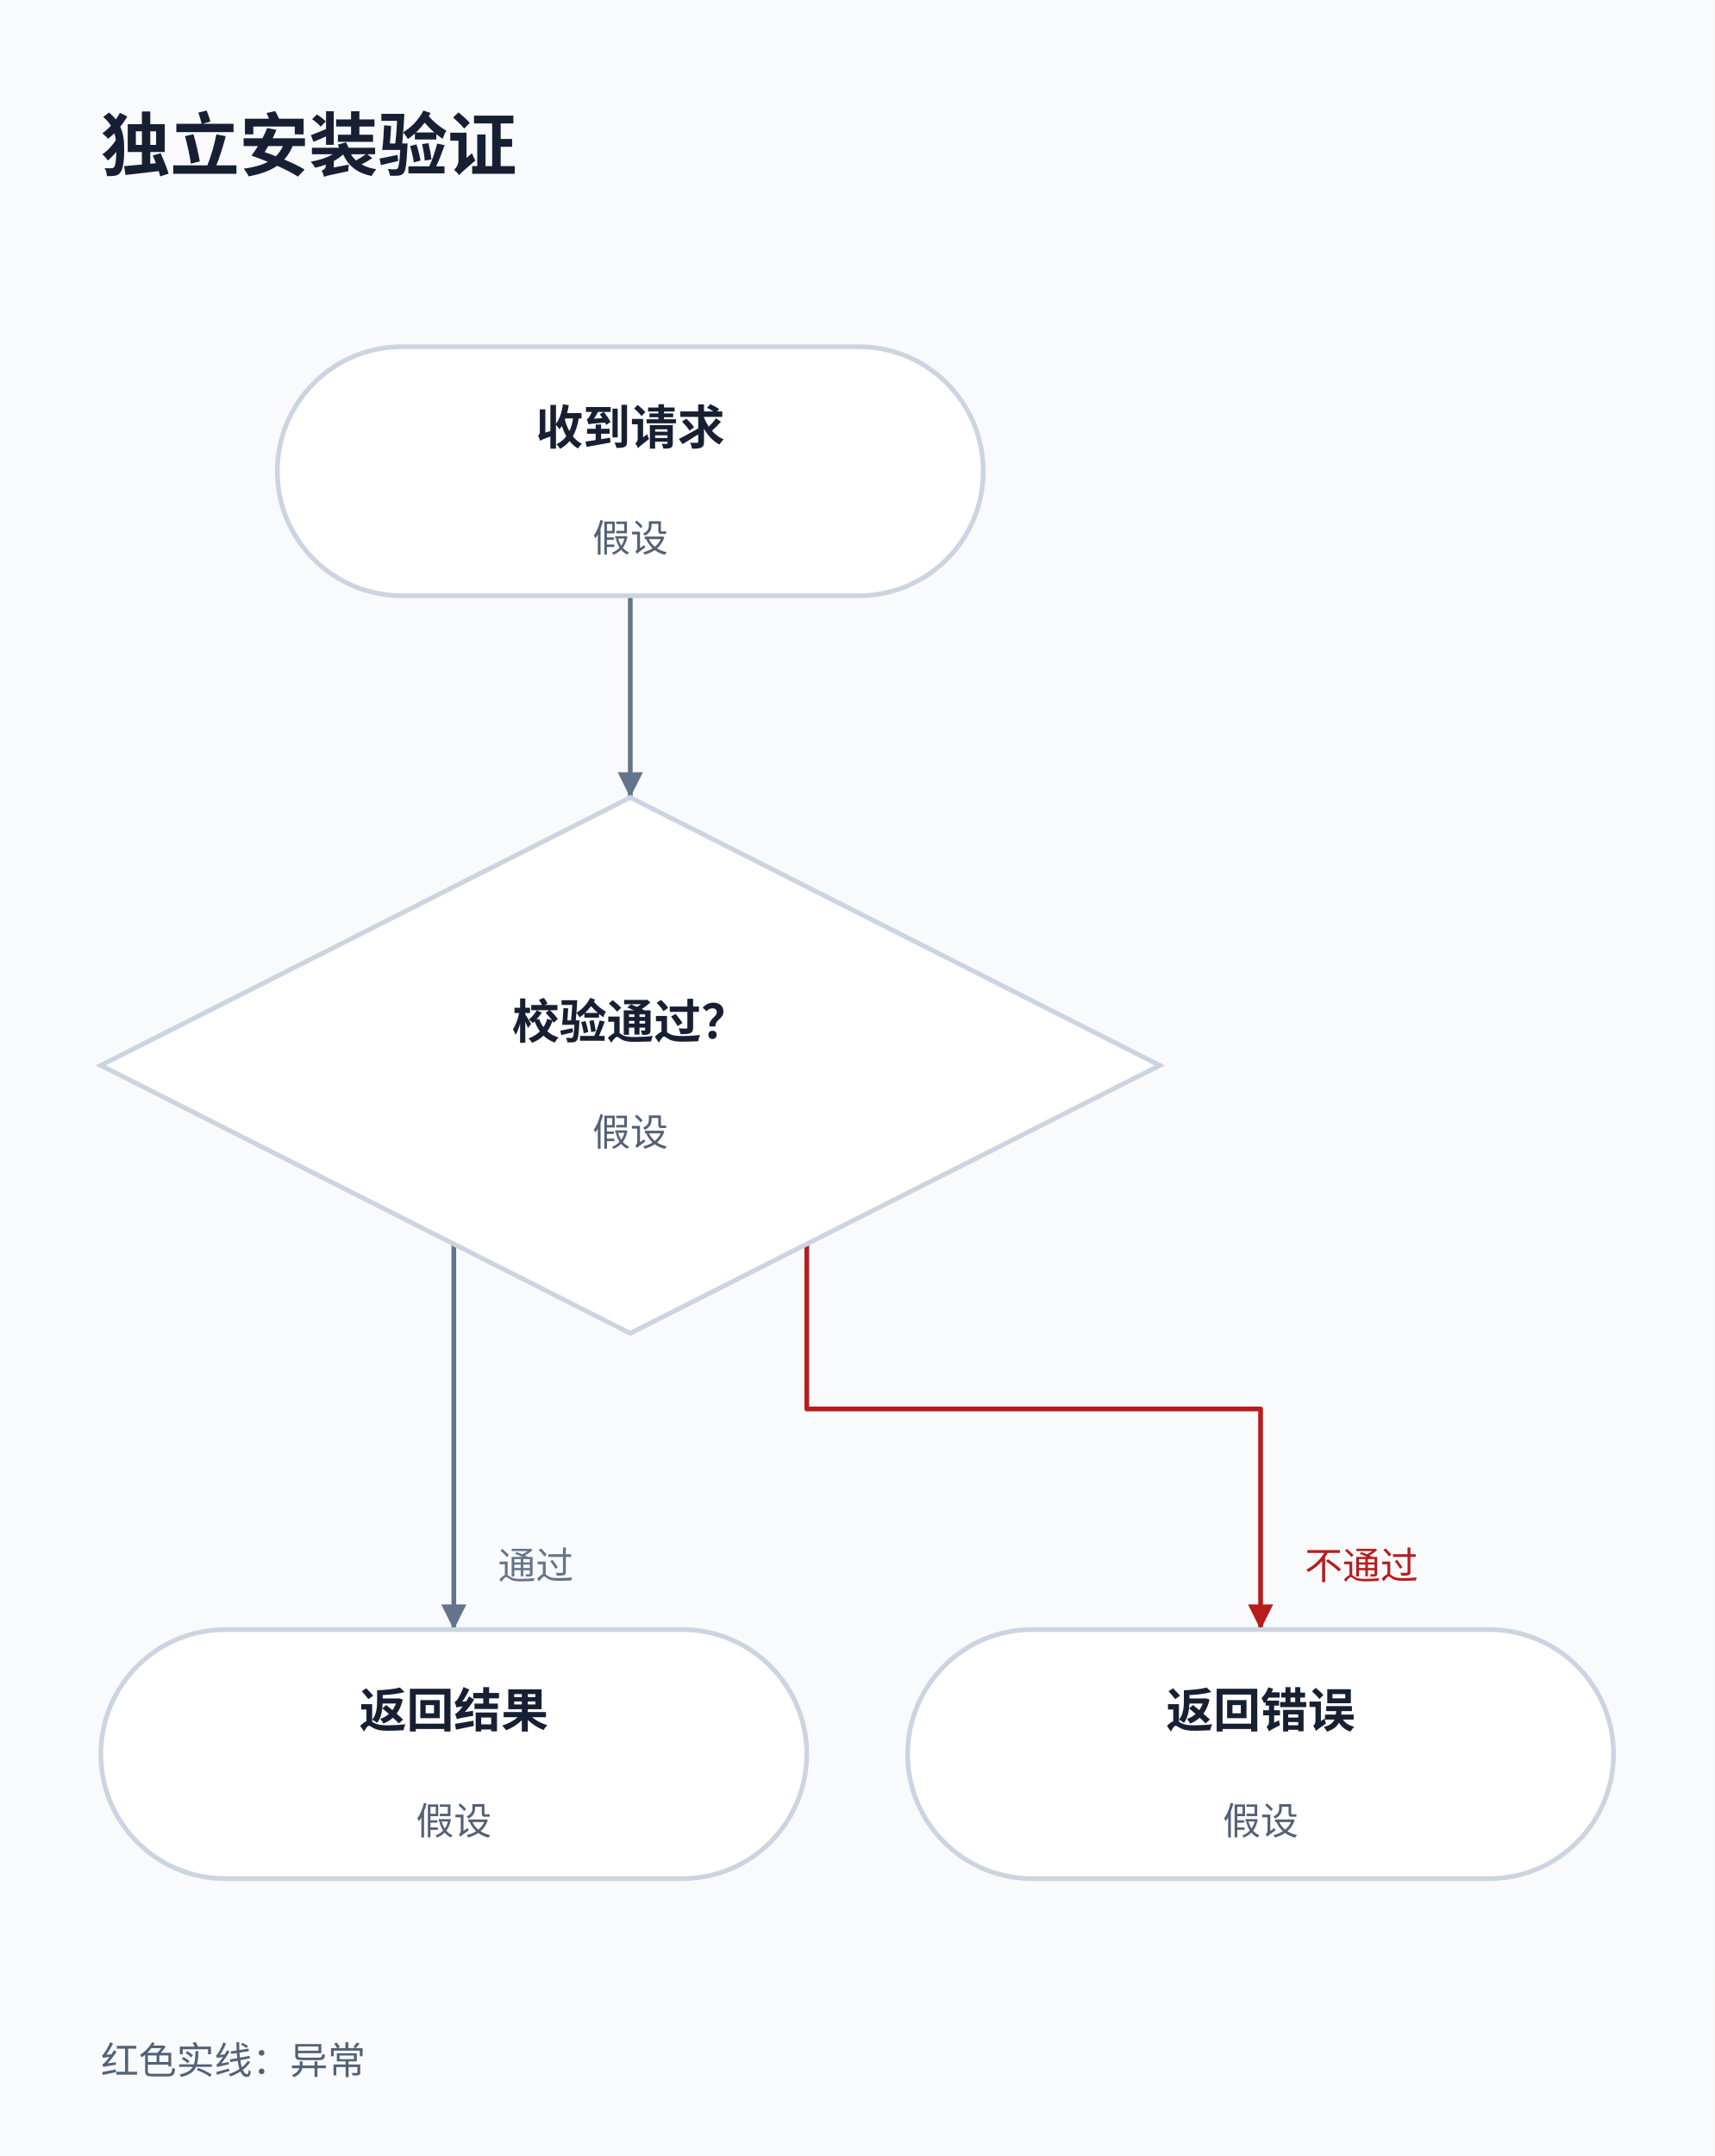
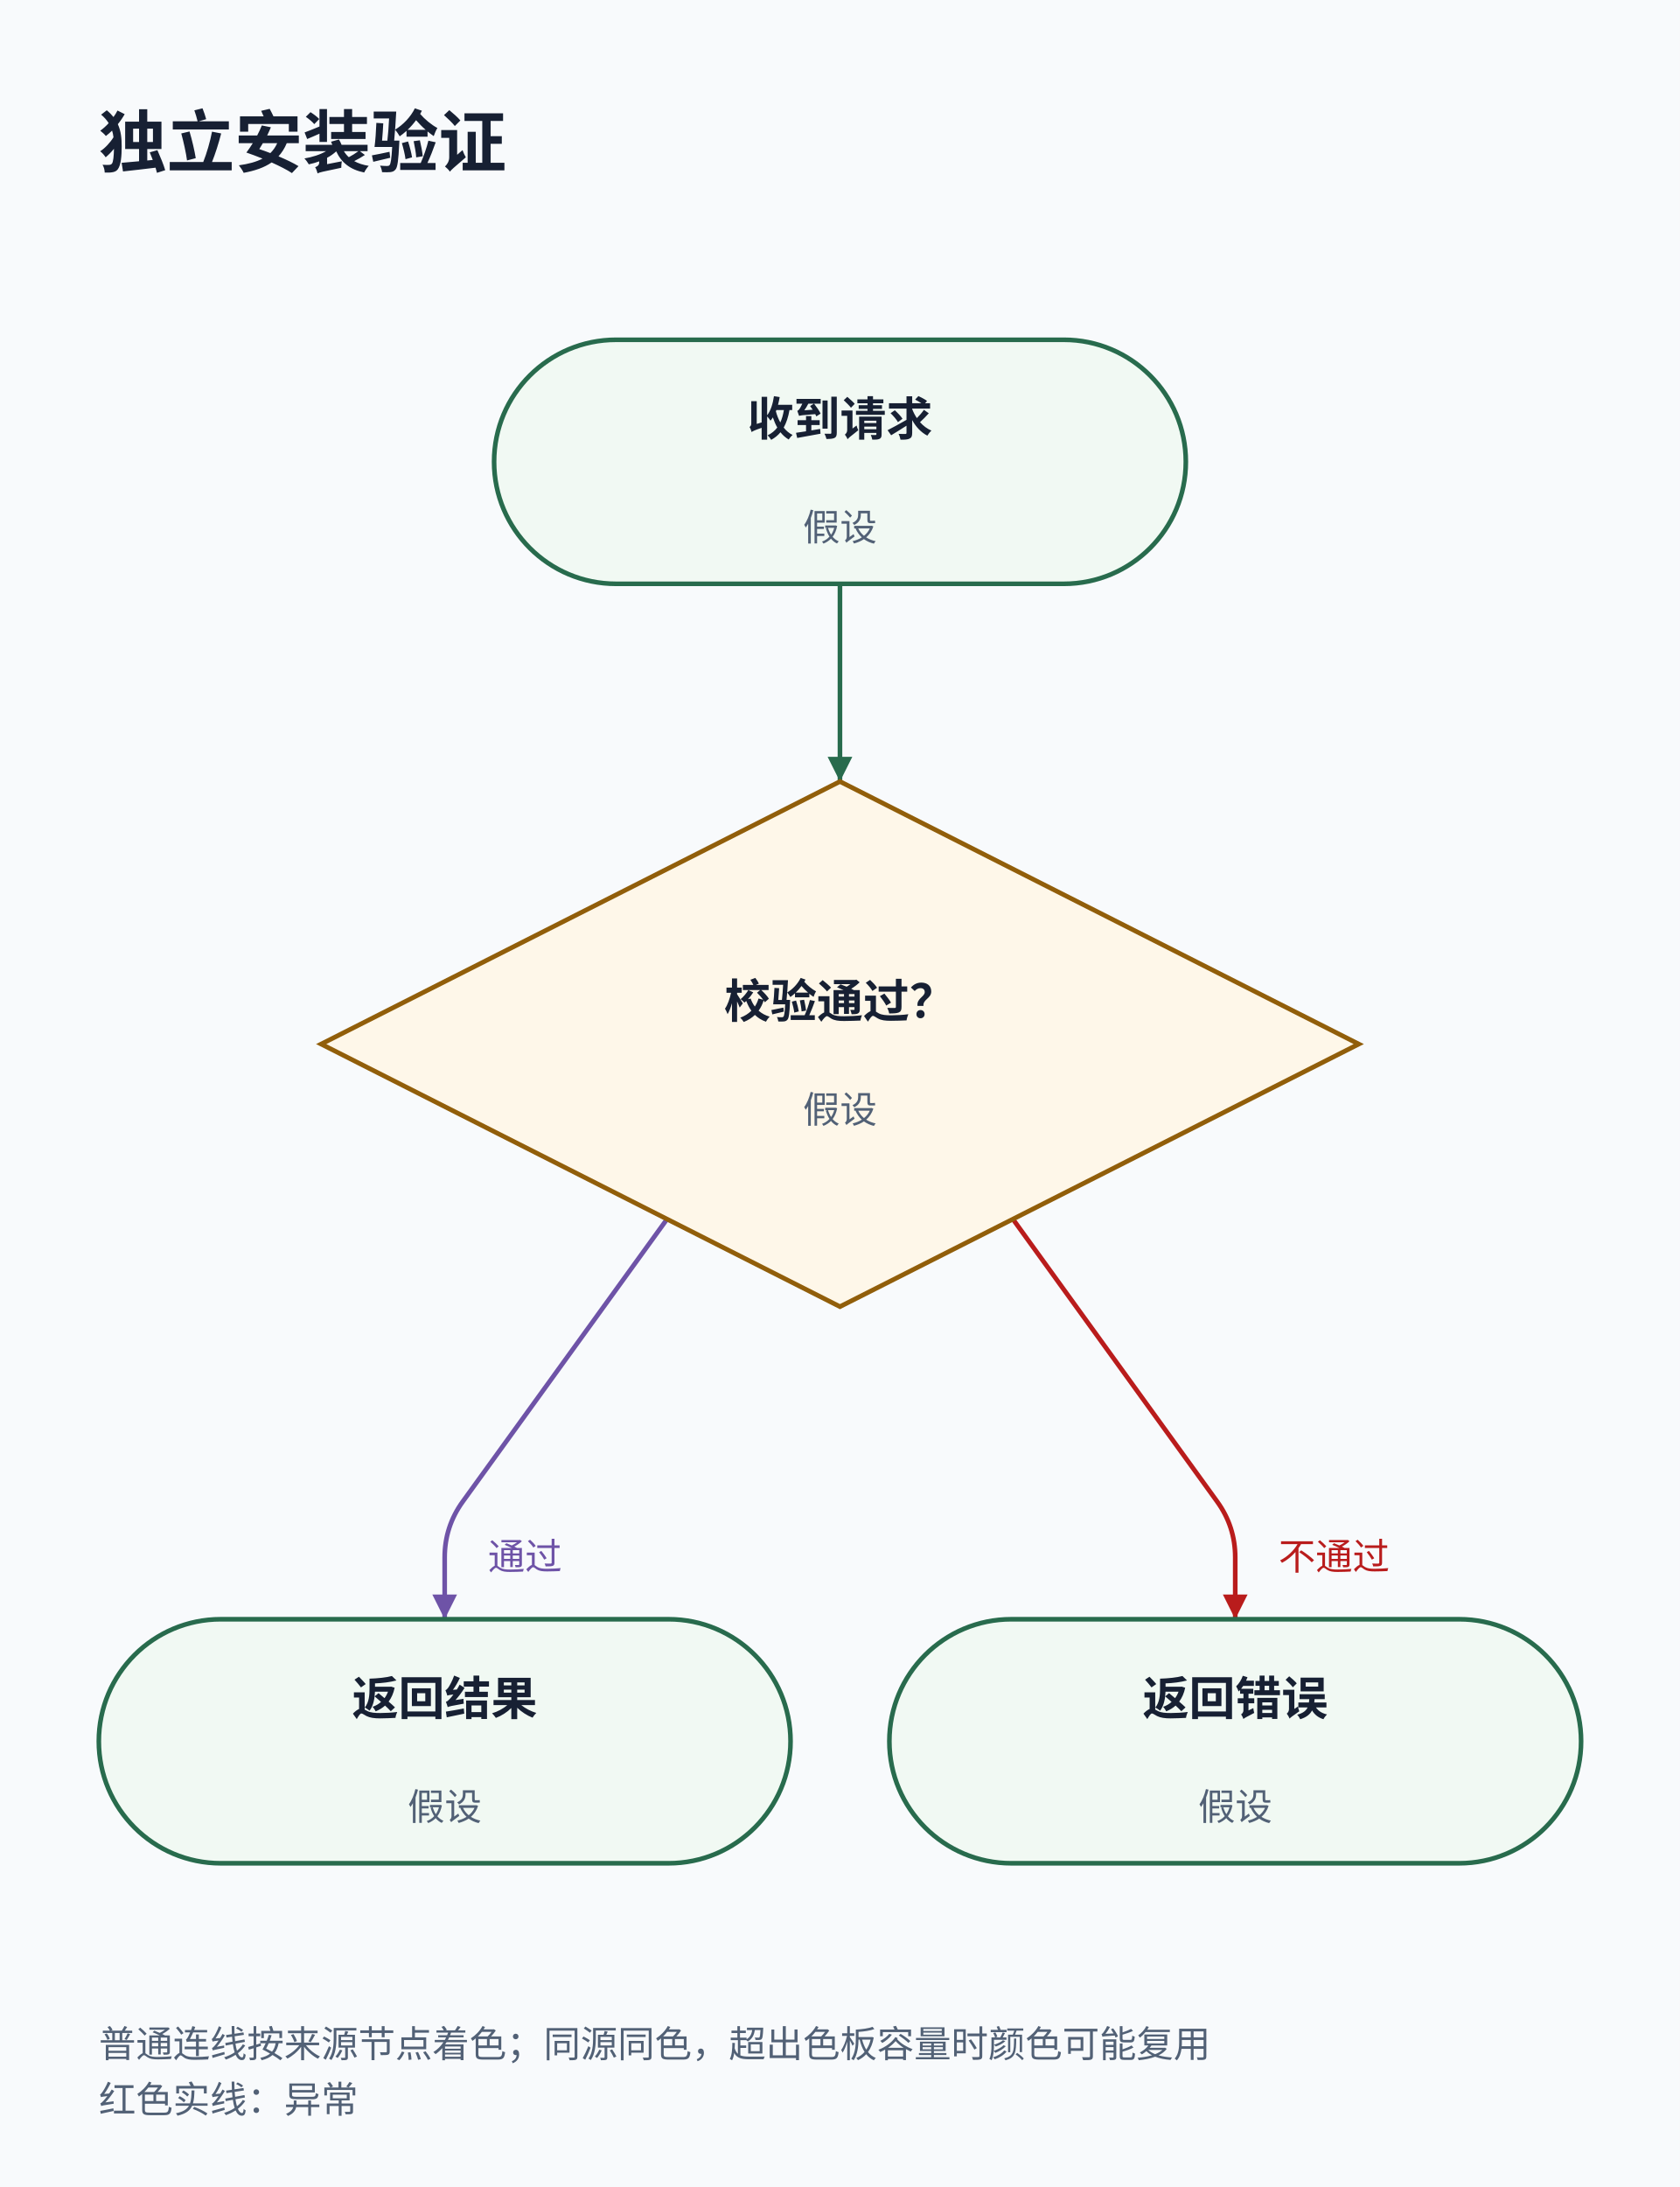
- <svg xmlns="http://www.w3.org/2000/svg" width="544" role="img" data-theme="light" height="684" viewBox="0 0 544 684" style="font-family: &quot;Segoe UI&quot;, &quot;Microsoft YaHei&quot;, &quot;Noto Sans CJK SC&quot;, sans-serif;">
-   <rect width="544" height="684" fill="#F8FAFC" />
+ <svg xmlns="http://www.w3.org/2000/svg" width="544" role="img" data-theme="light" height="708" viewBox="0 0 544 708" style="font-family: &quot;Segoe UI&quot;, &quot;Microsoft YaHei&quot;, &quot;Noto Sans CJK SC&quot;, sans-serif;">
+   <rect width="544" height="708" fill="#F8FAFC" />
  <text x="32" y="54" fill="#172033" font-size="22" font-weight="600">独立安装验证</text>
-   <svg width="544" height="550" viewBox="0 0 544 550" role="group" aria-label="技术图" data-diagram="true" style="font-family: &quot;Segoe UI&quot;, &quot;Microsoft YaHei&quot;, &quot;Noto Sans CJK SC&quot;, sans-serif;" y="78" x="0">
-     <style>.bp-node,.bp-group-toggle,.bp-edge{cursor:pointer}.bp-node:focus{outline:none}.bp-node:focus .bp-shape,.bp-node.bp-selected .bp-shape{stroke:#2563EB;stroke-width:3}.bp-dim{opacity:.2}.bp-related .bp-shape{stroke:#2563EB;stroke-width:2.5}.bp-edge.bp-related .bp-edge-line,.bp-edge.bp-selected .bp-edge-line{stroke:#2563EB;stroke-width:3}.bp-edge:focus .bp-edge-line{stroke:#2563EB;stroke-width:3}.bp-group-toggle:focus rect{stroke:#2563EB;stroke-width:2}.bp-group-toggle:hover rect{fill:#F1F5F9}</style>
+   <svg width="544" height="558" viewBox="0 0 544 558" role="group" aria-label="技术图" data-diagram="true" style="font-family: &quot;Segoe UI&quot;, &quot;Microsoft YaHei&quot;, &quot;Noto Sans CJK SC&quot;, sans-serif;" y="78" x="0">
+     <style>.bp-node,.bp-group-toggle,.bp-edge{cursor:pointer}.bp-node:focus{outline:none}.bp-node:focus .bp-shape,.bp-node.bp-selected .bp-shape{stroke:#2563EB;stroke-width:3}.bp-dim{opacity:.2}.bp-related .bp-shape{stroke:#2563EB;stroke-width:2.5}.bp-edge.bp-related .bp-edge-line,.bp-edge.bp-selected .bp-edge-line{stroke-width:3}.bp-edge:focus .bp-edge-line{stroke-width:3}.bp-group-toggle:focus rect{stroke:#2563EB;stroke-width:2}.bp-group-toggle:hover rect{fill:#F1F5F9}</style>
    <defs>
-       <marker id="export-1-bp-arrow-normal" markerWidth="8" markerHeight="8" refX="8" refY="4" orient="auto" markerUnits="userSpaceOnUse">
-         <path d="M0 0 L8 4 L0 8 Z" fill="#64748B" />
-       </marker>
-       <marker id="export-1-bp-arrow-accent" markerWidth="8" markerHeight="8" refX="8" refY="4" orient="auto" markerUnits="userSpaceOnUse">
-         <path d="M0 0 L8 4 L0 8 Z" fill="#2563EB" />
-       </marker>
      <marker id="export-1-bp-arrow-exception" markerWidth="8" markerHeight="8" refX="8" refY="4" orient="auto" markerUnits="userSpaceOnUse">
        <path d="M0 0 L8 4 L0 8 Z" fill="#B91C1C" />
      </marker>
+       <marker id="export-1-bp-arrow-feedback" markerWidth="8" markerHeight="8" refX="8" refY="4" orient="auto" markerUnits="userSpaceOnUse">
+         <path d="M0 0 L8 4 L0 8 Z" fill="#915E0A" />
+       </marker>
+       <marker id="export-1-bp-arrow-source-0" markerWidth="8" markerHeight="8" refX="8" refY="4" orient="auto" markerUnits="userSpaceOnUse">
+         <path d="M0 0 L8 4 L0 8 Z" fill="#225BB2" />
+       </marker>
+       <marker id="export-1-bp-arrow-source-1" markerWidth="8" markerHeight="8" refX="8" refY="4" orient="auto" markerUnits="userSpaceOnUse">
+         <path d="M0 0 L8 4 L0 8 Z" fill="#0A737E" />
+       </marker>
+       <marker id="export-1-bp-arrow-source-2" markerWidth="8" markerHeight="8" refX="8" refY="4" orient="auto" markerUnits="userSpaceOnUse">
+         <path d="M0 0 L8 4 L0 8 Z" fill="#6E53A7" />
+       </marker>
+       <marker id="export-1-bp-arrow-source-3" markerWidth="8" markerHeight="8" refX="8" refY="4" orient="auto" markerUnits="userSpaceOnUse">
+         <path d="M0 0 L8 4 L0 8 Z" fill="#286B4D" />
+       </marker>
+       <marker id="export-1-bp-arrow-source-4" markerWidth="8" markerHeight="8" refX="8" refY="4" orient="auto" markerUnits="userSpaceOnUse">
+         <path d="M0 0 L8 4 L0 8 Z" fill="#9C3B73" />
+       </marker>
+       <marker id="export-1-bp-arrow-source-5" markerWidth="8" markerHeight="8" refX="8" refY="4" orient="auto" markerUnits="userSpaceOnUse">
+         <path d="M0 0 L8 4 L0 8 Z" fill="#475569" />
+       </marker>
+       <marker id="export-1-bp-arrow-source-6" markerWidth="8" markerHeight="8" refX="8" refY="4" orient="auto" markerUnits="userSpaceOnUse">
+         <path d="M0 0 L8 4 L0 8 Z" fill="#795548" />
+       </marker>
+       <marker id="export-1-bp-arrow-source-7" markerWidth="8" markerHeight="8" refX="8" refY="4" orient="auto" markerUnits="userSpaceOnUse">
+         <path d="M0 0 L8 4 L0 8 Z" fill="#55700D" />
+       </marker>
+       <marker id="export-1-bp-arrow-source-8" markerWidth="8" markerHeight="8" refX="8" refY="4" orient="auto" markerUnits="userSpaceOnUse">
+         <path d="M0 0 L8 4 L0 8 Z" fill="#822B2B" />
+       </marker>
+       <marker id="export-1-bp-arrow-source-9" markerWidth="8" markerHeight="8" refX="8" refY="4" orient="auto" markerUnits="userSpaceOnUse">
+         <path d="M0 0 L8 4 L0 8 Z" fill="#167E16" />
+       </marker>
+       <marker id="export-1-bp-arrow-source-10" markerWidth="8" markerHeight="8" refX="8" refY="4" orient="auto" markerUnits="userSpaceOnUse">
+         <path d="M0 0 L8 4 L0 8 Z" fill="#953295" />
+       </marker>
+       <marker id="export-1-bp-arrow-source-11" markerWidth="8" markerHeight="8" refX="8" refY="4" orient="auto" markerUnits="userSpaceOnUse">
+         <path d="M0 0 L8 4 L0 8 Z" fill="#6F5625" />
+       </marker>
+       <marker id="export-1-bp-arrow-source-12" markerWidth="8" markerHeight="8" refX="8" refY="4" orient="auto" markerUnits="userSpaceOnUse">
+         <path d="M0 0 L8 4 L0 8 Z" fill="#326395" />
+       </marker>
+       <marker id="export-1-bp-arrow-source-13" markerWidth="8" markerHeight="8" refX="8" refY="4" orient="auto" markerUnits="userSpaceOnUse">
+         <path d="M0 0 L8 4 L0 8 Z" fill="#25256F" />
+       </marker>
+       <marker id="export-1-bp-arrow-source-14" markerWidth="8" markerHeight="8" refX="8" refY="4" orient="auto" markerUnits="userSpaceOnUse">
+         <path d="M0 0 L8 4 L0 8 Z" fill="#11799C" />
+       </marker>
+       <marker id="export-1-bp-arrow-source-15" markerWidth="8" markerHeight="8" refX="8" refY="4" orient="auto" markerUnits="userSpaceOnUse">
+         <path d="M0 0 L8 4 L0 8 Z" fill="#6F3E25" />
+       </marker>
+       <marker id="export-1-bp-arrow-source-16" markerWidth="8" markerHeight="8" refX="8" refY="4" orient="auto" markerUnits="userSpaceOnUse">
+         <path d="M0 0 L8 4 L0 8 Z" fill="#572B82" />
+       </marker>
+       <marker id="export-1-bp-arrow-source-17" markerWidth="8" markerHeight="8" refX="8" refY="4" orient="auto" markerUnits="userSpaceOnUse">
+         <path d="M0 0 L8 4 L0 8 Z" fill="#6F253E" />
+       </marker>
    </defs>
-     <rect width="544" height="550" fill="#F8FAFC" data-background="true" />
-     <g class="bp-edge" data-edge-id="e1" aria-label="start 到 gate">
-       <path d="M200 111 L200 175" fill="none" stroke="transparent" stroke-width="16" data-edge-hit="true" />
-       <path d="M200 111 L200 175" fill="none" stroke="#64748B" stroke-width="1.5" stroke-dasharray="none" stroke-linejoin="round" marker-end="url(#export-1-bp-arrow-normal)" class="bp-edge-line" />
+     <rect width="544" height="558" fill="#F8FAFC" data-background="true" />
+     <g class="bp-edge" data-edge-id="e1" data-edge-kind="control" aria-label="流程：start 到 gate">
+       <path d="M272 111 L272 175" fill="none" stroke="transparent" stroke-width="16" data-edge-hit="true" />
+       <path d="M272 111 L272 175" fill="none" stroke="#286B4D" stroke-width="1.5" stroke-dasharray="none" stroke-linejoin="round" marker-end="url(#export-1-bp-arrow-source-3)" class="bp-edge-line" />
    </g>
-     <g class="bp-edge" data-edge-id="e2" aria-label="gate 到 done：通过">
-       <path d="M144 316.667 L144 439" fill="none" stroke="transparent" stroke-width="16" data-edge-hit="true" />
-       <path d="M144 316.667 L144 439" fill="none" stroke="#64748B" stroke-width="1.5" stroke-dasharray="none" stroke-linejoin="round" marker-end="url(#export-1-bp-arrow-normal)" class="bp-edge-line" />
+     <g class="bp-edge" data-edge-id="e2" data-edge-kind="control" aria-label="流程：gate 到 done：通过">
+       <path d="M216 316.667 L149.861 408.098 Q144 416.2 144 426.2 L144 446.2" fill="none" stroke="transparent" stroke-width="16" data-edge-hit="true" />
+       <path d="M216 316.667 L149.861 408.098 Q144 416.2 144 426.2 L144 446.2" fill="none" stroke="#6E53A7" stroke-width="1.5" stroke-dasharray="none" stroke-linejoin="round" marker-end="url(#export-1-bp-arrow-source-2)" class="bp-edge-line" />
    </g>
-     <g class="bp-edge" data-edge-id="e3" aria-label="gate 到 error：不通过">
-       <path d="M256 316.667 L256 369 L400 369 L400 439" fill="none" stroke="transparent" stroke-width="16" data-edge-hit="true" />
-       <path d="M256 316.667 L256 369 L400 369 L400 439" fill="none" stroke="#B91C1C" stroke-width="1.5" stroke-dasharray="none" stroke-linejoin="round" marker-end="url(#export-1-bp-arrow-exception)" class="bp-edge-line" />
+     <g class="bp-edge" data-edge-id="e3" data-edge-kind="exception" aria-label="异常：gate 到 error：不通过">
+       <path d="M328 316.667 L394.139 408.098 Q400 416.2 400 426.2 L400 446.2" fill="none" stroke="transparent" stroke-width="16" data-edge-hit="true" />
+       <path d="M328 316.667 L394.139 408.098 Q400 416.2 400 426.2 L400 446.2" fill="none" stroke="#B91C1C" stroke-width="1.5" stroke-dasharray="none" stroke-linejoin="round" marker-end="url(#export-1-bp-arrow-exception)" class="bp-edge-line" />
    </g>
-     <g class="bp-node" data-node-id="start" data-original-node-ids="[&quot;start&quot;]" aria-label="收到请求" transform="translate(88 32)">
-       <rect fill="#FFFFFF" stroke="#CBD5E1" stroke-width="1.5" class="bp-shape" width="224" height="79" rx="39.5" stroke-dasharray="none" />
+     <g class="bp-node" data-node-id="start" data-node-kind="start" data-original-node-ids="[&quot;start&quot;]" aria-label="收到请求" transform="translate(160 32)">
+       <rect stroke="#286B4D" fill="#F1F9F3" stroke-width="1.5" class="bp-shape" width="224" height="79" rx="39.5" stroke-dasharray="none" />
      <text x="112" y="31" fill="#172033" font-size="15" font-weight="600" text-anchor="middle" data-text-block="true">
        <tspan x="112" dy="0">收到请求</tspan>
      </text>
      <text x="112" y="65" fill="#526176" font-size="12" font-weight="400" text-anchor="middle" data-text-block="true">
        <tspan x="112" dy="0">假设</tspan>
      </text>
    </g>
-     <g class="bp-node" data-node-id="gate" data-original-node-ids="[&quot;gate&quot;]" aria-label="校验通过？" transform="translate(32 175)">
-       <polygon fill="#FFFFFF" stroke="#CBD5E1" stroke-width="1.5" class="bp-shape" points="168,0 336,85 168,170 0,85" />
+     <g class="bp-node" data-node-id="gate" data-node-kind="decision" data-original-node-ids="[&quot;gate&quot;]" aria-label="校验通过？" transform="translate(104 175)">
+       <polygon stroke="#915E0A" fill="#FEF7E9" stroke-width="1.5" class="bp-shape" points="168,0 336,85 168,170 0,85" />
      <text x="168" y="76.5" fill="#172033" font-size="15" font-weight="600" text-anchor="middle" data-text-block="true">
        <tspan x="168" dy="0">校验通过？</tspan>
      </text>
      <text x="168" y="110.5" fill="#526176" font-size="12" font-weight="400" text-anchor="middle" data-text-block="true">
        <tspan x="168" dy="0">假设</tspan>
      </text>
    </g>
-     <g class="bp-node" data-node-id="done" data-original-node-ids="[&quot;done&quot;]" aria-label="返回结果" transform="translate(32 439)">
-       <rect fill="#FFFFFF" stroke="#CBD5E1" stroke-width="1.5" class="bp-shape" width="224" height="79" rx="39.5" stroke-dasharray="none" />
+     <g class="bp-node" data-node-id="done" data-node-kind="end" data-original-node-ids="[&quot;done&quot;]" aria-label="返回结果" transform="translate(32 446.2)">
+       <rect stroke="#286B4D" fill="#F1F9F3" stroke-width="1.5" class="bp-shape" width="224" height="79" rx="39.5" stroke-dasharray="none" />
      <text x="112" y="31" fill="#172033" font-size="15" font-weight="600" text-anchor="middle" data-text-block="true">
        <tspan x="112" dy="0">返回结果</tspan>
      </text>
      <text x="112" y="65" fill="#526176" font-size="12" font-weight="400" text-anchor="middle" data-text-block="true">
        <tspan x="112" dy="0">假设</tspan>
      </text>
    </g>
-     <g class="bp-node" data-node-id="error" data-original-node-ids="[&quot;error&quot;]" aria-label="返回错误" transform="translate(288 439)">
-       <rect fill="#FFFFFF" stroke="#CBD5E1" stroke-width="1.5" class="bp-shape" width="224" height="79" rx="39.5" stroke-dasharray="none" />
+     <g class="bp-node" data-node-id="error" data-node-kind="end" data-original-node-ids="[&quot;error&quot;]" aria-label="返回错误" transform="translate(288 446.2)">
+       <rect stroke="#286B4D" fill="#F1F9F3" stroke-width="1.5" class="bp-shape" width="224" height="79" rx="39.5" stroke-dasharray="none" />
      <text x="112" y="31" fill="#172033" font-size="15" font-weight="600" text-anchor="middle" data-text-block="true">
        <tspan x="112" dy="0">返回错误</tspan>
      </text>
      <text x="112" y="65" fill="#526176" font-size="12" font-weight="400" text-anchor="middle" data-text-block="true">
        <tspan x="112" dy="0">假设</tspan>
      </text>
    </g>
    <g data-edge-labels="true">
      <g data-label-edge-id="e2" pointer-events="none">
-         <rect x="153" y="409" width="34" height="22" rx="3" fill="#F8FAFC" />
-         <text x="158" y="423" fill="#64748B" font-size="12" font-weight="400" text-anchor="start" data-text-block="true">
+         <rect x="153" y="416.2" width="34" height="22" rx="3" fill="#F8FAFC" />
+         <text x="158" y="430.2" fill="#6E53A7" font-size="12" font-weight="400" text-anchor="start" data-text-block="true">
          <tspan x="158" dy="0">通过</tspan>
        </text>
      </g>
      <g data-label-edge-id="e3" pointer-events="none">
-         <rect x="409" y="409" width="46" height="22" rx="3" fill="#F8FAFC" />
-         <text x="414" y="423" fill="#B91C1C" font-size="12" font-weight="400" text-anchor="start" data-text-block="true">
+         <rect x="409" y="416.2" width="46" height="22" rx="3" fill="#F8FAFC" />
+         <text x="414" y="430.2" fill="#B91C1C" font-size="12" font-weight="400" text-anchor="start" data-text-block="true">
          <tspan x="414" dy="0">不通过</tspan>
        </text>
      </g>
    </g>
  </svg>
-   <text x="32" y="658" fill="#526176" font-size="12">红色实线：异常</text>
+   <text x="32" y="666" fill="#526176" font-size="12">普通连线按来源节点着色；同源同色，超出色板容量时颜色可能复用</text>
+   <text x="32" y="684" fill="#526176" font-size="12">红色实线：异常</text>
</svg>
